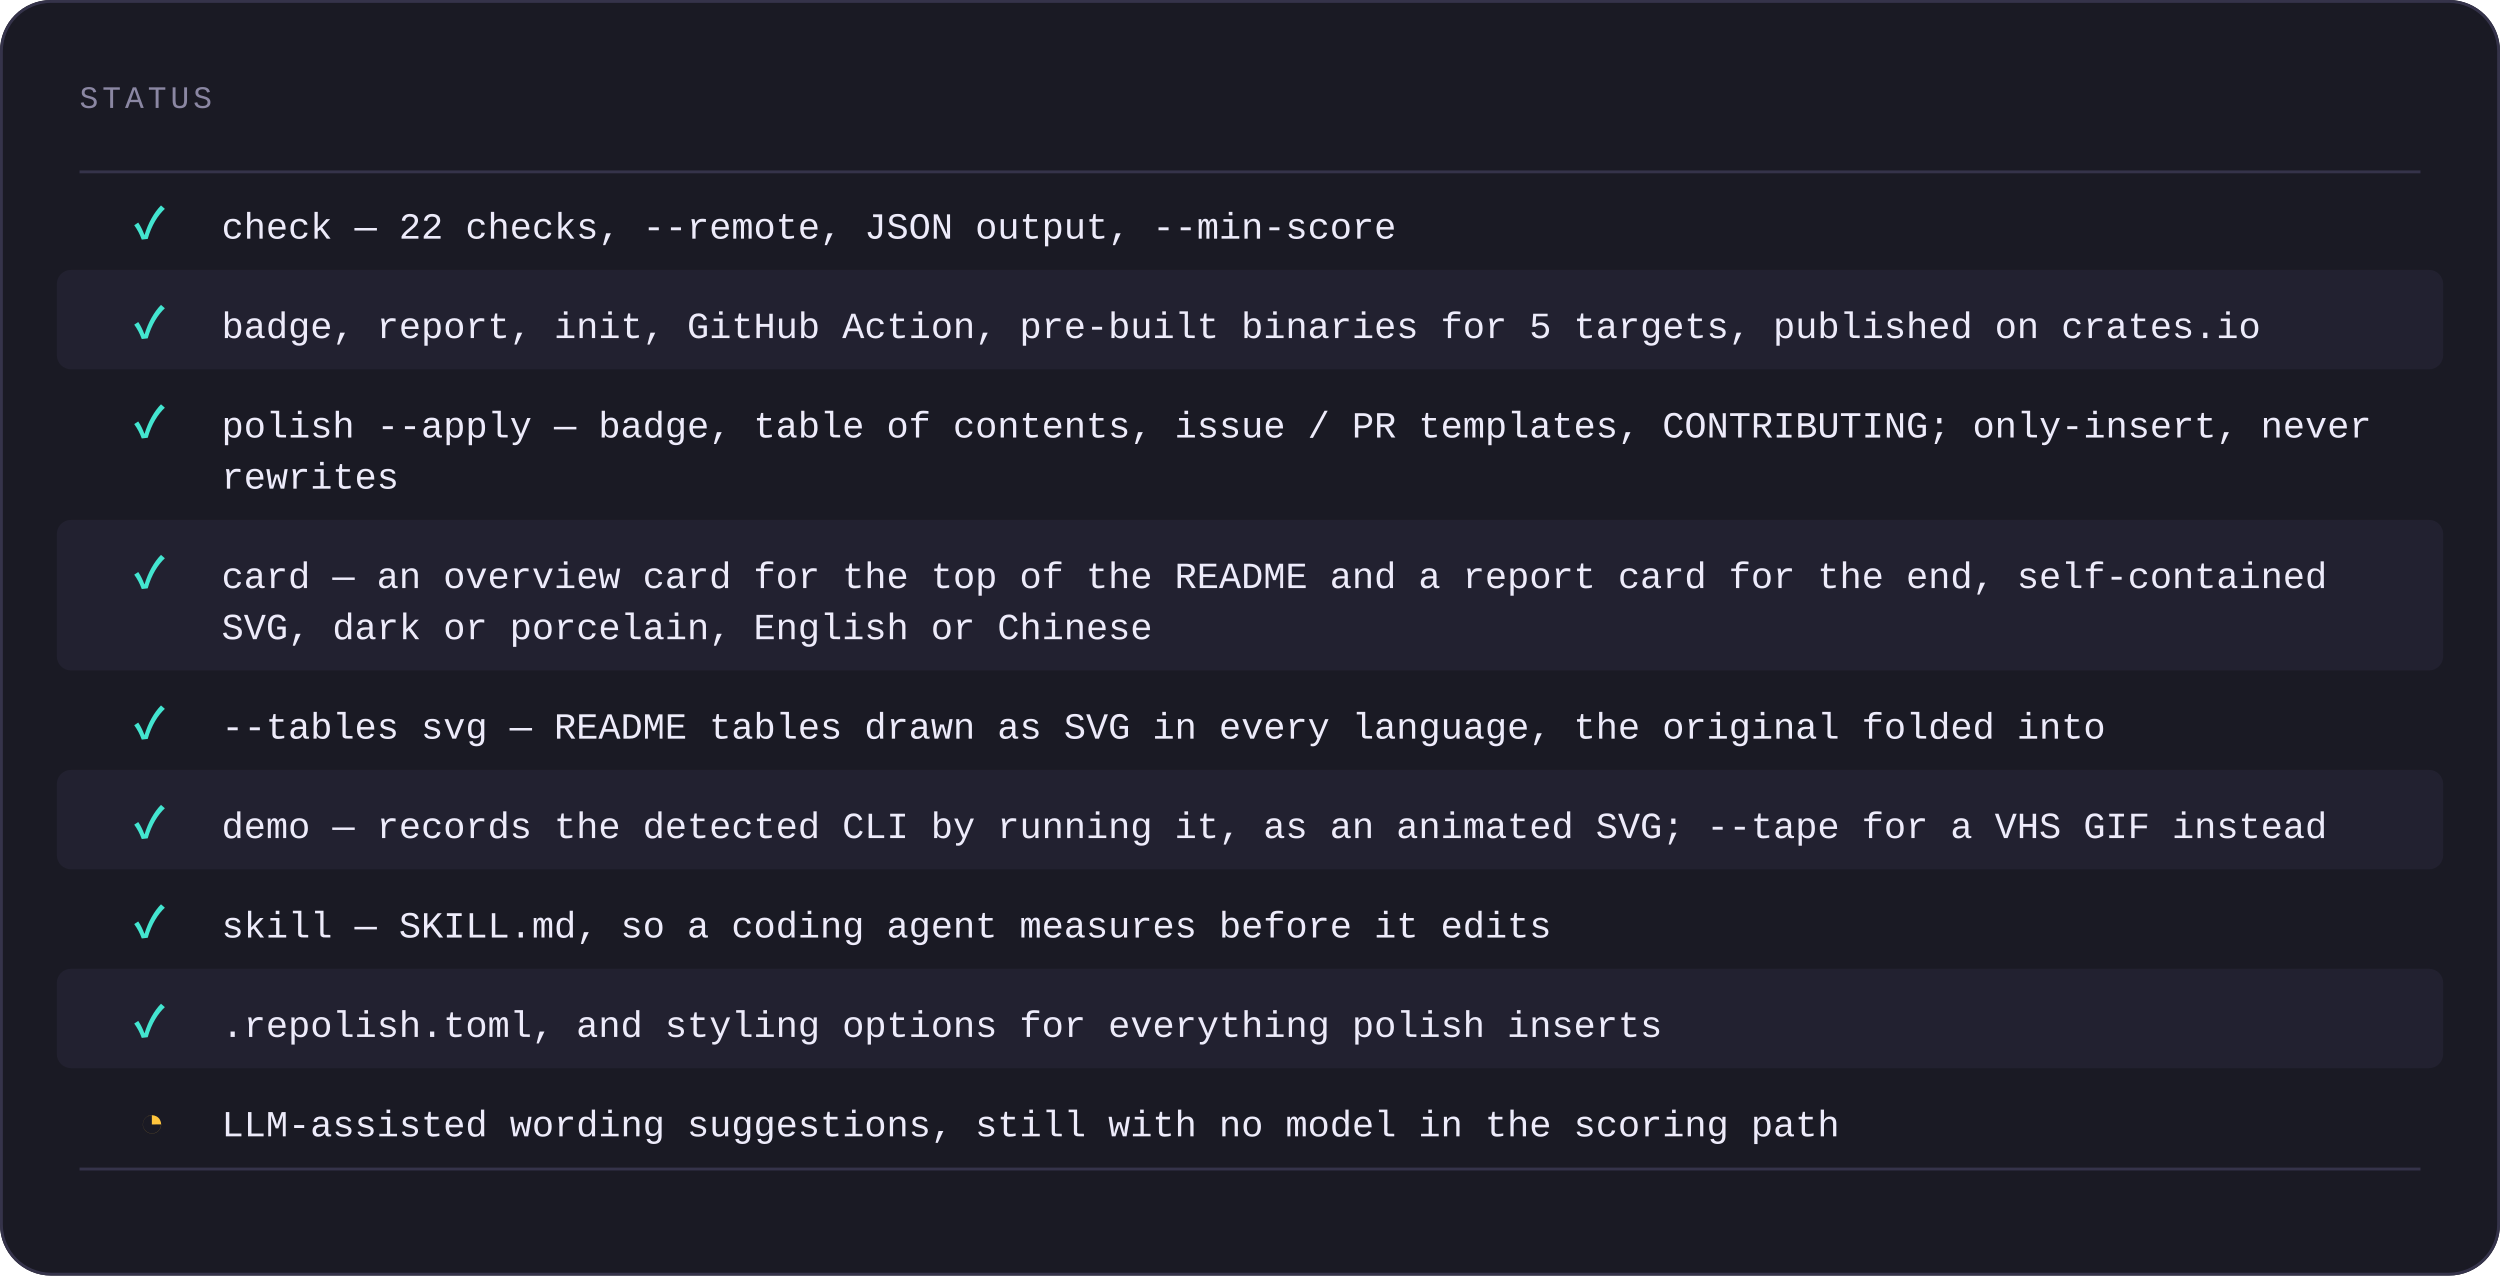
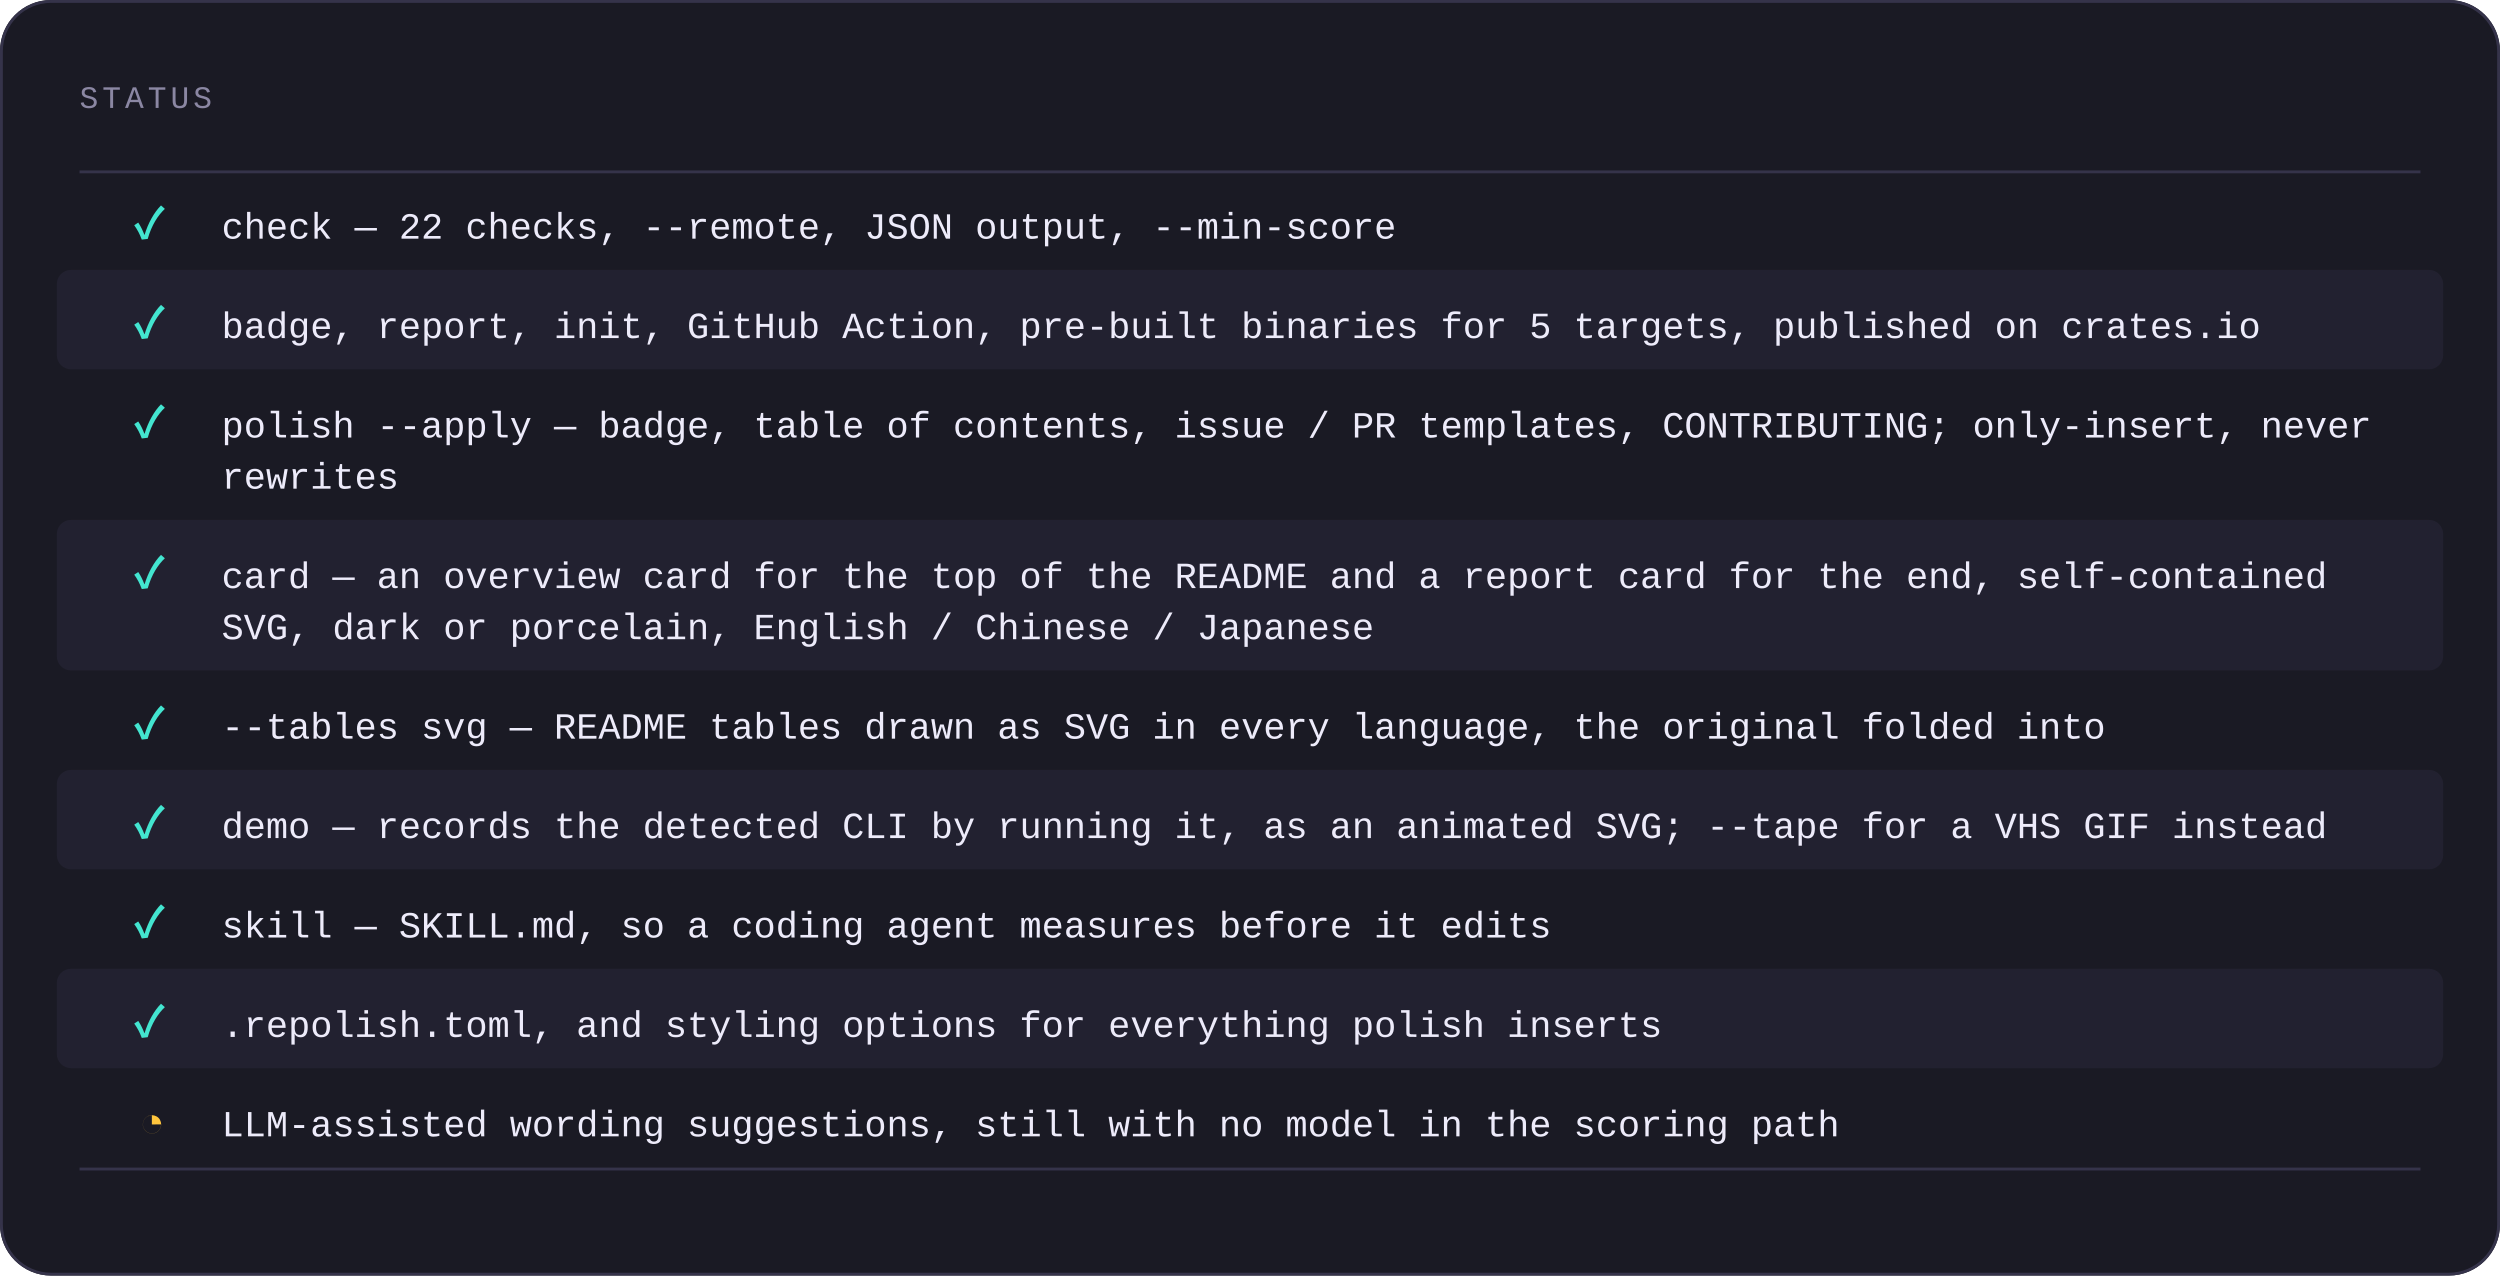
<svg xmlns="http://www.w3.org/2000/svg" width="880" height="449" viewBox="0 0 880 449" lang="en" role="img" aria-label="Status — table">
  <defs>
    <linearGradient id="brand" x1="0" y1="0" x2="1" y2="1">
      <stop offset="0" stop-color="#7d56f4" />
      <stop offset="0.55" stop-color="#ff5fd1" />
      <stop offset="1" stop-color="#43e5d0" />
    </linearGradient>
  </defs>
  <style>
-     .t { font-family: ui-monospace, SFMono-Regular, "SF Mono", Menlo, Consolas, "Liberation Mono", "Noto Sans Mono CJK SC", "Microsoft YaHei", monospace; }
+     .t { font-family: ui-monospace, SFMono-Regular, "SF Mono", Menlo, Consolas, "Liberation Mono", "Noto Sans Mono CJK SC", "Noto Sans Mono CJK JP", "Microsoft YaHei", "Hiragino Sans", "Yu Gothic", monospace; }
  </style>
  <rect x="0" y="0" width="880" height="449" rx="18.0" fill="#1a1a24" />
  <rect x="0.5" y="0.5" width="879" height="448" rx="17.5" fill="none" stroke="#35334a" />
  <text class="t" x="28" y="38" font-size="11" fill="#8b87a3" text-anchor="start" letter-spacing="1.4">STATUS</text>
  <rect x="28" y="60" width="824" height="1" fill="#35334a" />
  <text class="t" x="58" y="84" font-size="15" fill="#43e5d0" text-anchor="end" font-weight="700">✓</text>
  <text class="t" x="78" y="84" font-size="13" fill="#edebfa" text-anchor="start">check — 22 checks, --remote, JSON output, --min-score</text>
  <rect x="20" y="95" width="840" height="35" rx="5.0" fill="#222130" />
  <text class="t" x="58" y="119" font-size="15" fill="#43e5d0" text-anchor="end" font-weight="700">✓</text>
  <text class="t" x="78" y="119" font-size="13" fill="#edebfa" text-anchor="start">badge, report, init, GitHub Action, pre-built binaries for 5 targets, published on crates.io</text>
  <text class="t" x="58" y="154" font-size="15" fill="#43e5d0" text-anchor="end" font-weight="700">✓</text>
  <text class="t" x="78" y="154" font-size="13" fill="#edebfa" text-anchor="start">polish --apply — badge, table of contents, issue / PR templates, CONTRIBUTING; only-insert, never</text>
  <text class="t" x="78" y="172" font-size="13" fill="#edebfa" text-anchor="start">rewrites</text>
  <rect x="20" y="183" width="840" height="53" rx="5.0" fill="#222130" />
  <text class="t" x="58" y="207" font-size="15" fill="#43e5d0" text-anchor="end" font-weight="700">✓</text>
  <text class="t" x="78" y="207" font-size="13" fill="#edebfa" text-anchor="start">card — an overview card for the top of the README and a report card for the end, self-contained</text>
-   <text class="t" x="78" y="225" font-size="13" fill="#edebfa" text-anchor="start">SVG, dark or porcelain, English or Chinese</text>
+   <text class="t" x="78" y="225" font-size="13" fill="#edebfa" text-anchor="start">SVG, dark or porcelain, English / Chinese / Japanese</text>
  <text class="t" x="58" y="260" font-size="15" fill="#43e5d0" text-anchor="end" font-weight="700">✓</text>
  <text class="t" x="78" y="260" font-size="13" fill="#edebfa" text-anchor="start">--tables svg — README tables drawn as SVG in every language, the original folded into</text>
  <rect x="20" y="271" width="840" height="35" rx="5.0" fill="#222130" />
  <text class="t" x="58" y="295" font-size="15" fill="#43e5d0" text-anchor="end" font-weight="700">✓</text>
  <text class="t" x="78" y="295" font-size="13" fill="#edebfa" text-anchor="start">demo — records the detected CLI by running it, as an animated SVG; --tape for a VHS GIF instead</text>
  <text class="t" x="58" y="330" font-size="15" fill="#43e5d0" text-anchor="end" font-weight="700">✓</text>
  <text class="t" x="78" y="330" font-size="13" fill="#edebfa" text-anchor="start">skill — SKILL.md, so a coding agent measures before it edits</text>
  <rect x="20" y="341" width="840" height="35" rx="5.0" fill="#222130" />
  <text class="t" x="58" y="365" font-size="15" fill="#43e5d0" text-anchor="end" font-weight="700">✓</text>
  <text class="t" x="78" y="365" font-size="13" fill="#edebfa" text-anchor="start">.repolish.toml, and styling options for everything polish inserts</text>
  <text class="t" x="58" y="400" font-size="15" fill="#ffc53d" text-anchor="end" font-weight="700">◔</text>
  <text class="t" x="78" y="400" font-size="13" fill="#edebfa" text-anchor="start">LLM-assisted wording suggestions, still with no model in the scoring path</text>
  <rect x="28" y="411" width="824" height="1" fill="#35334a" />
</svg>
